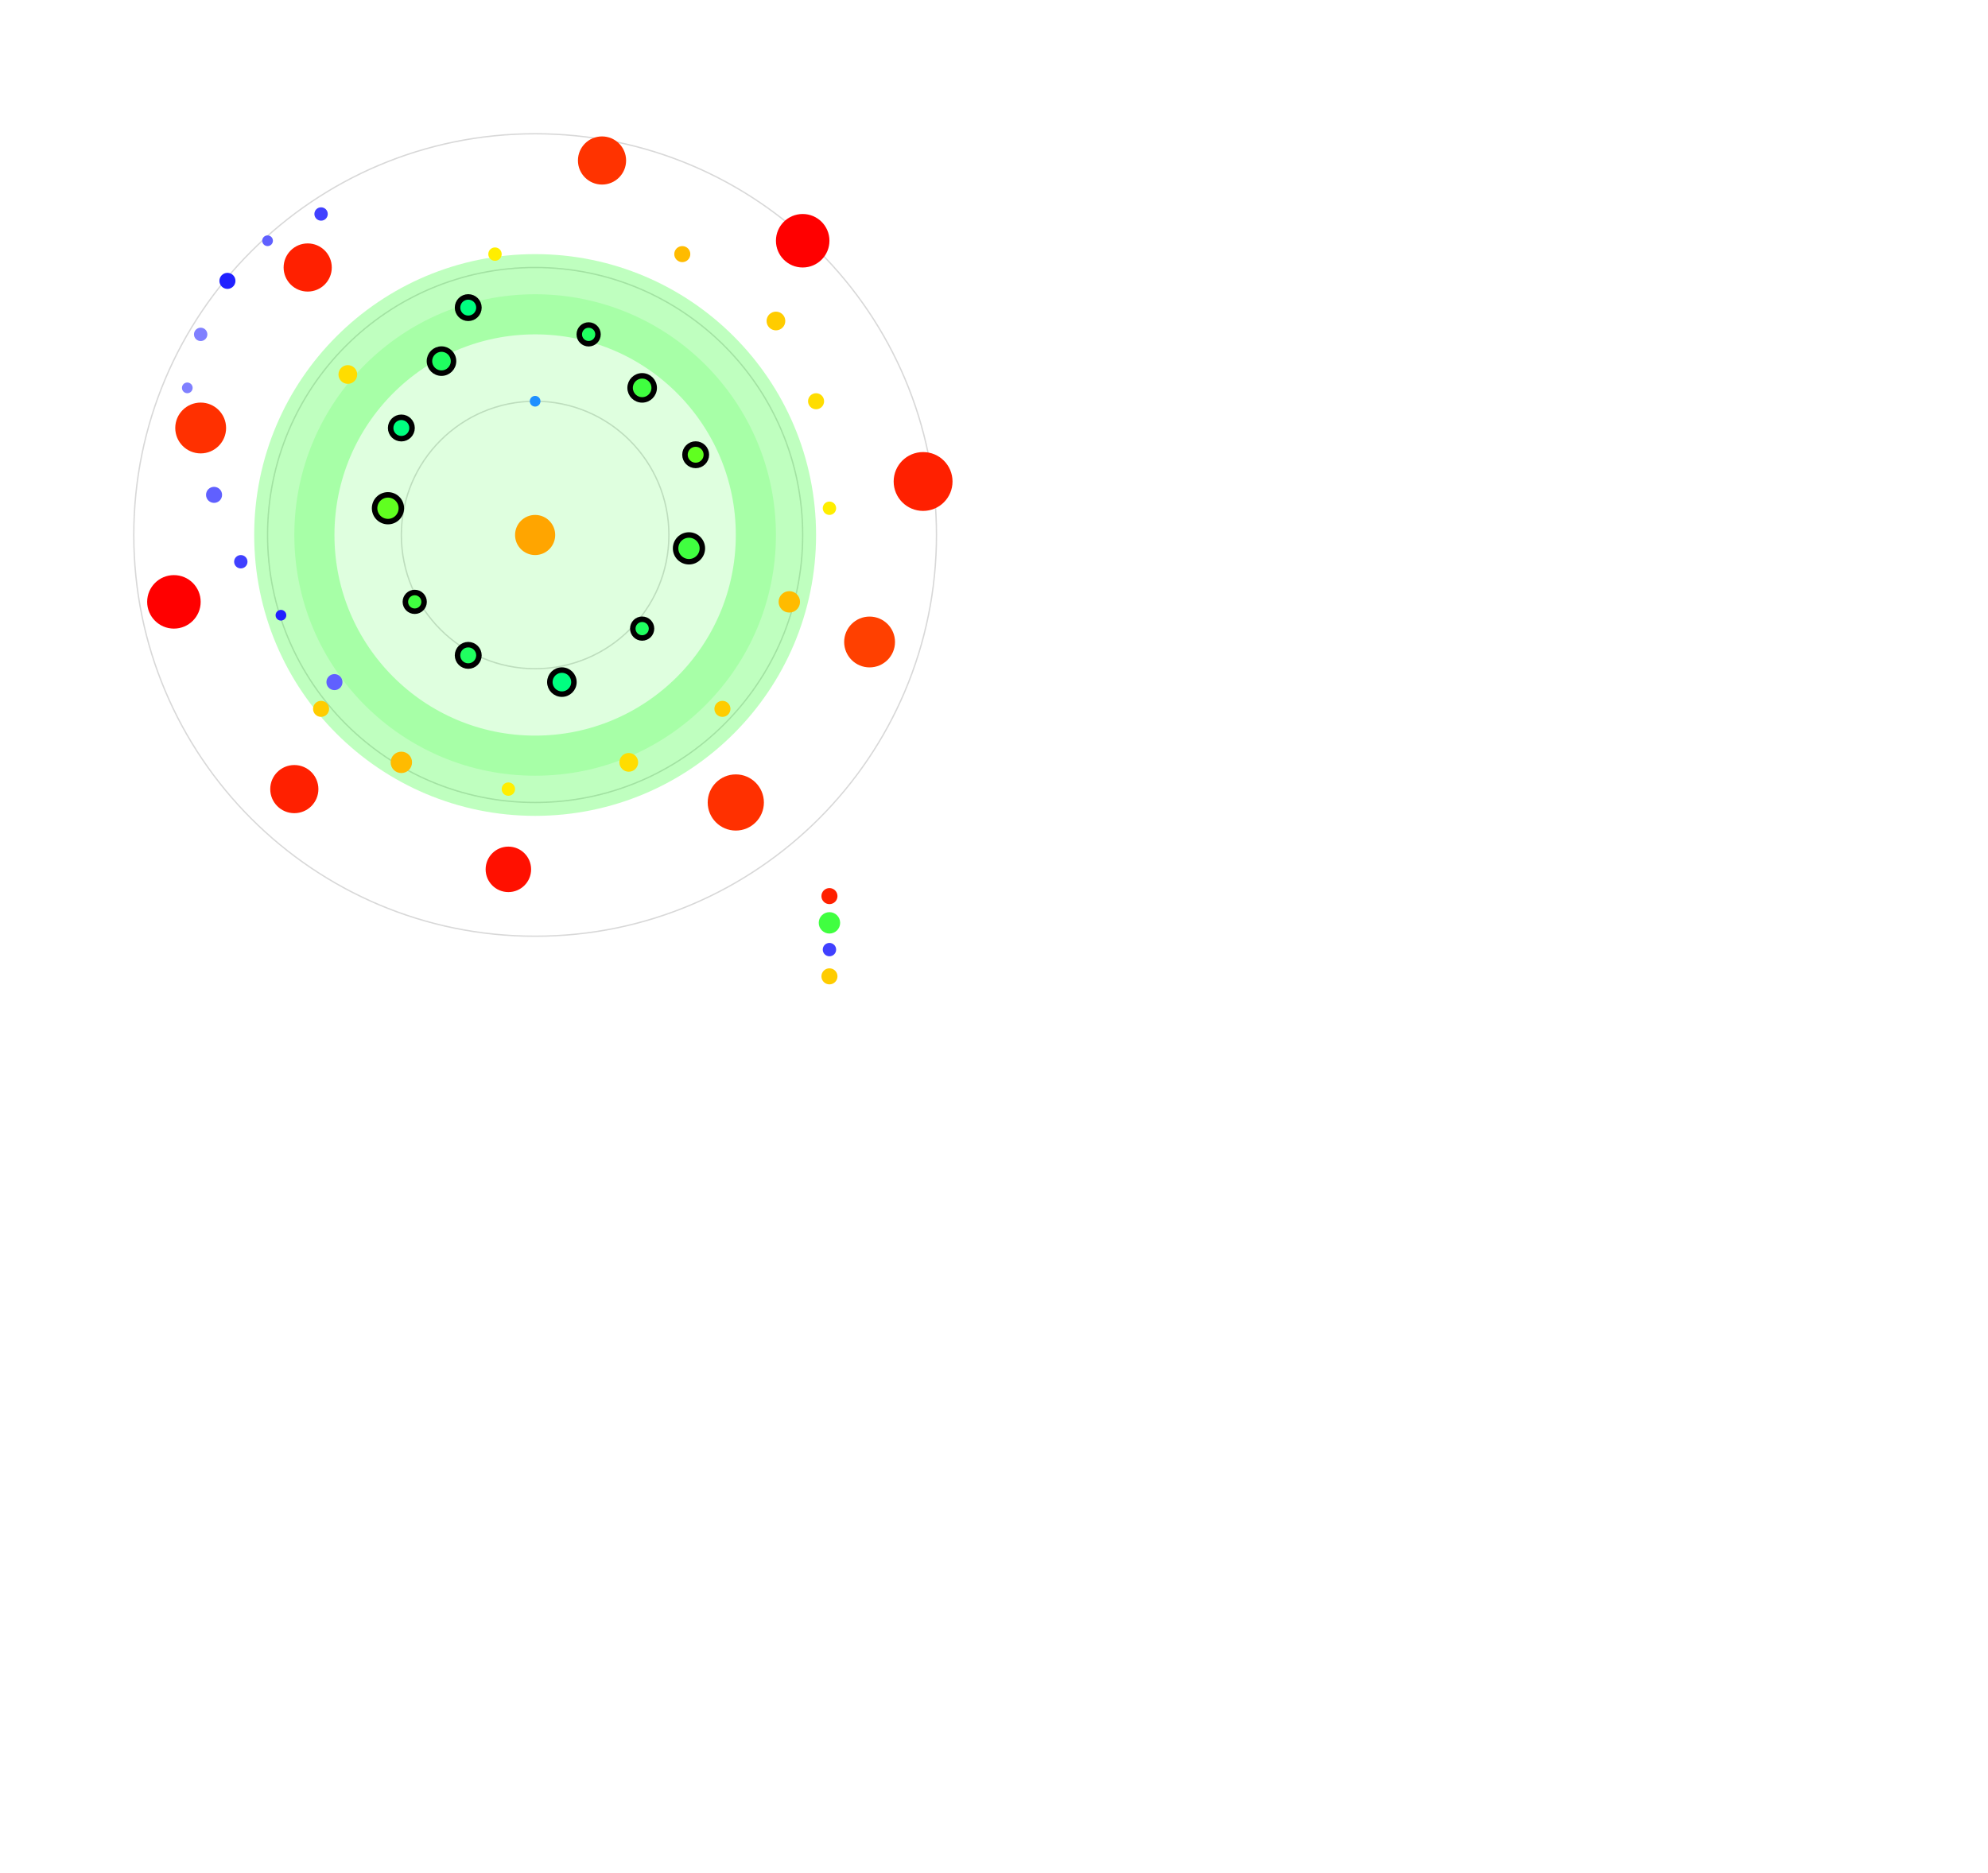
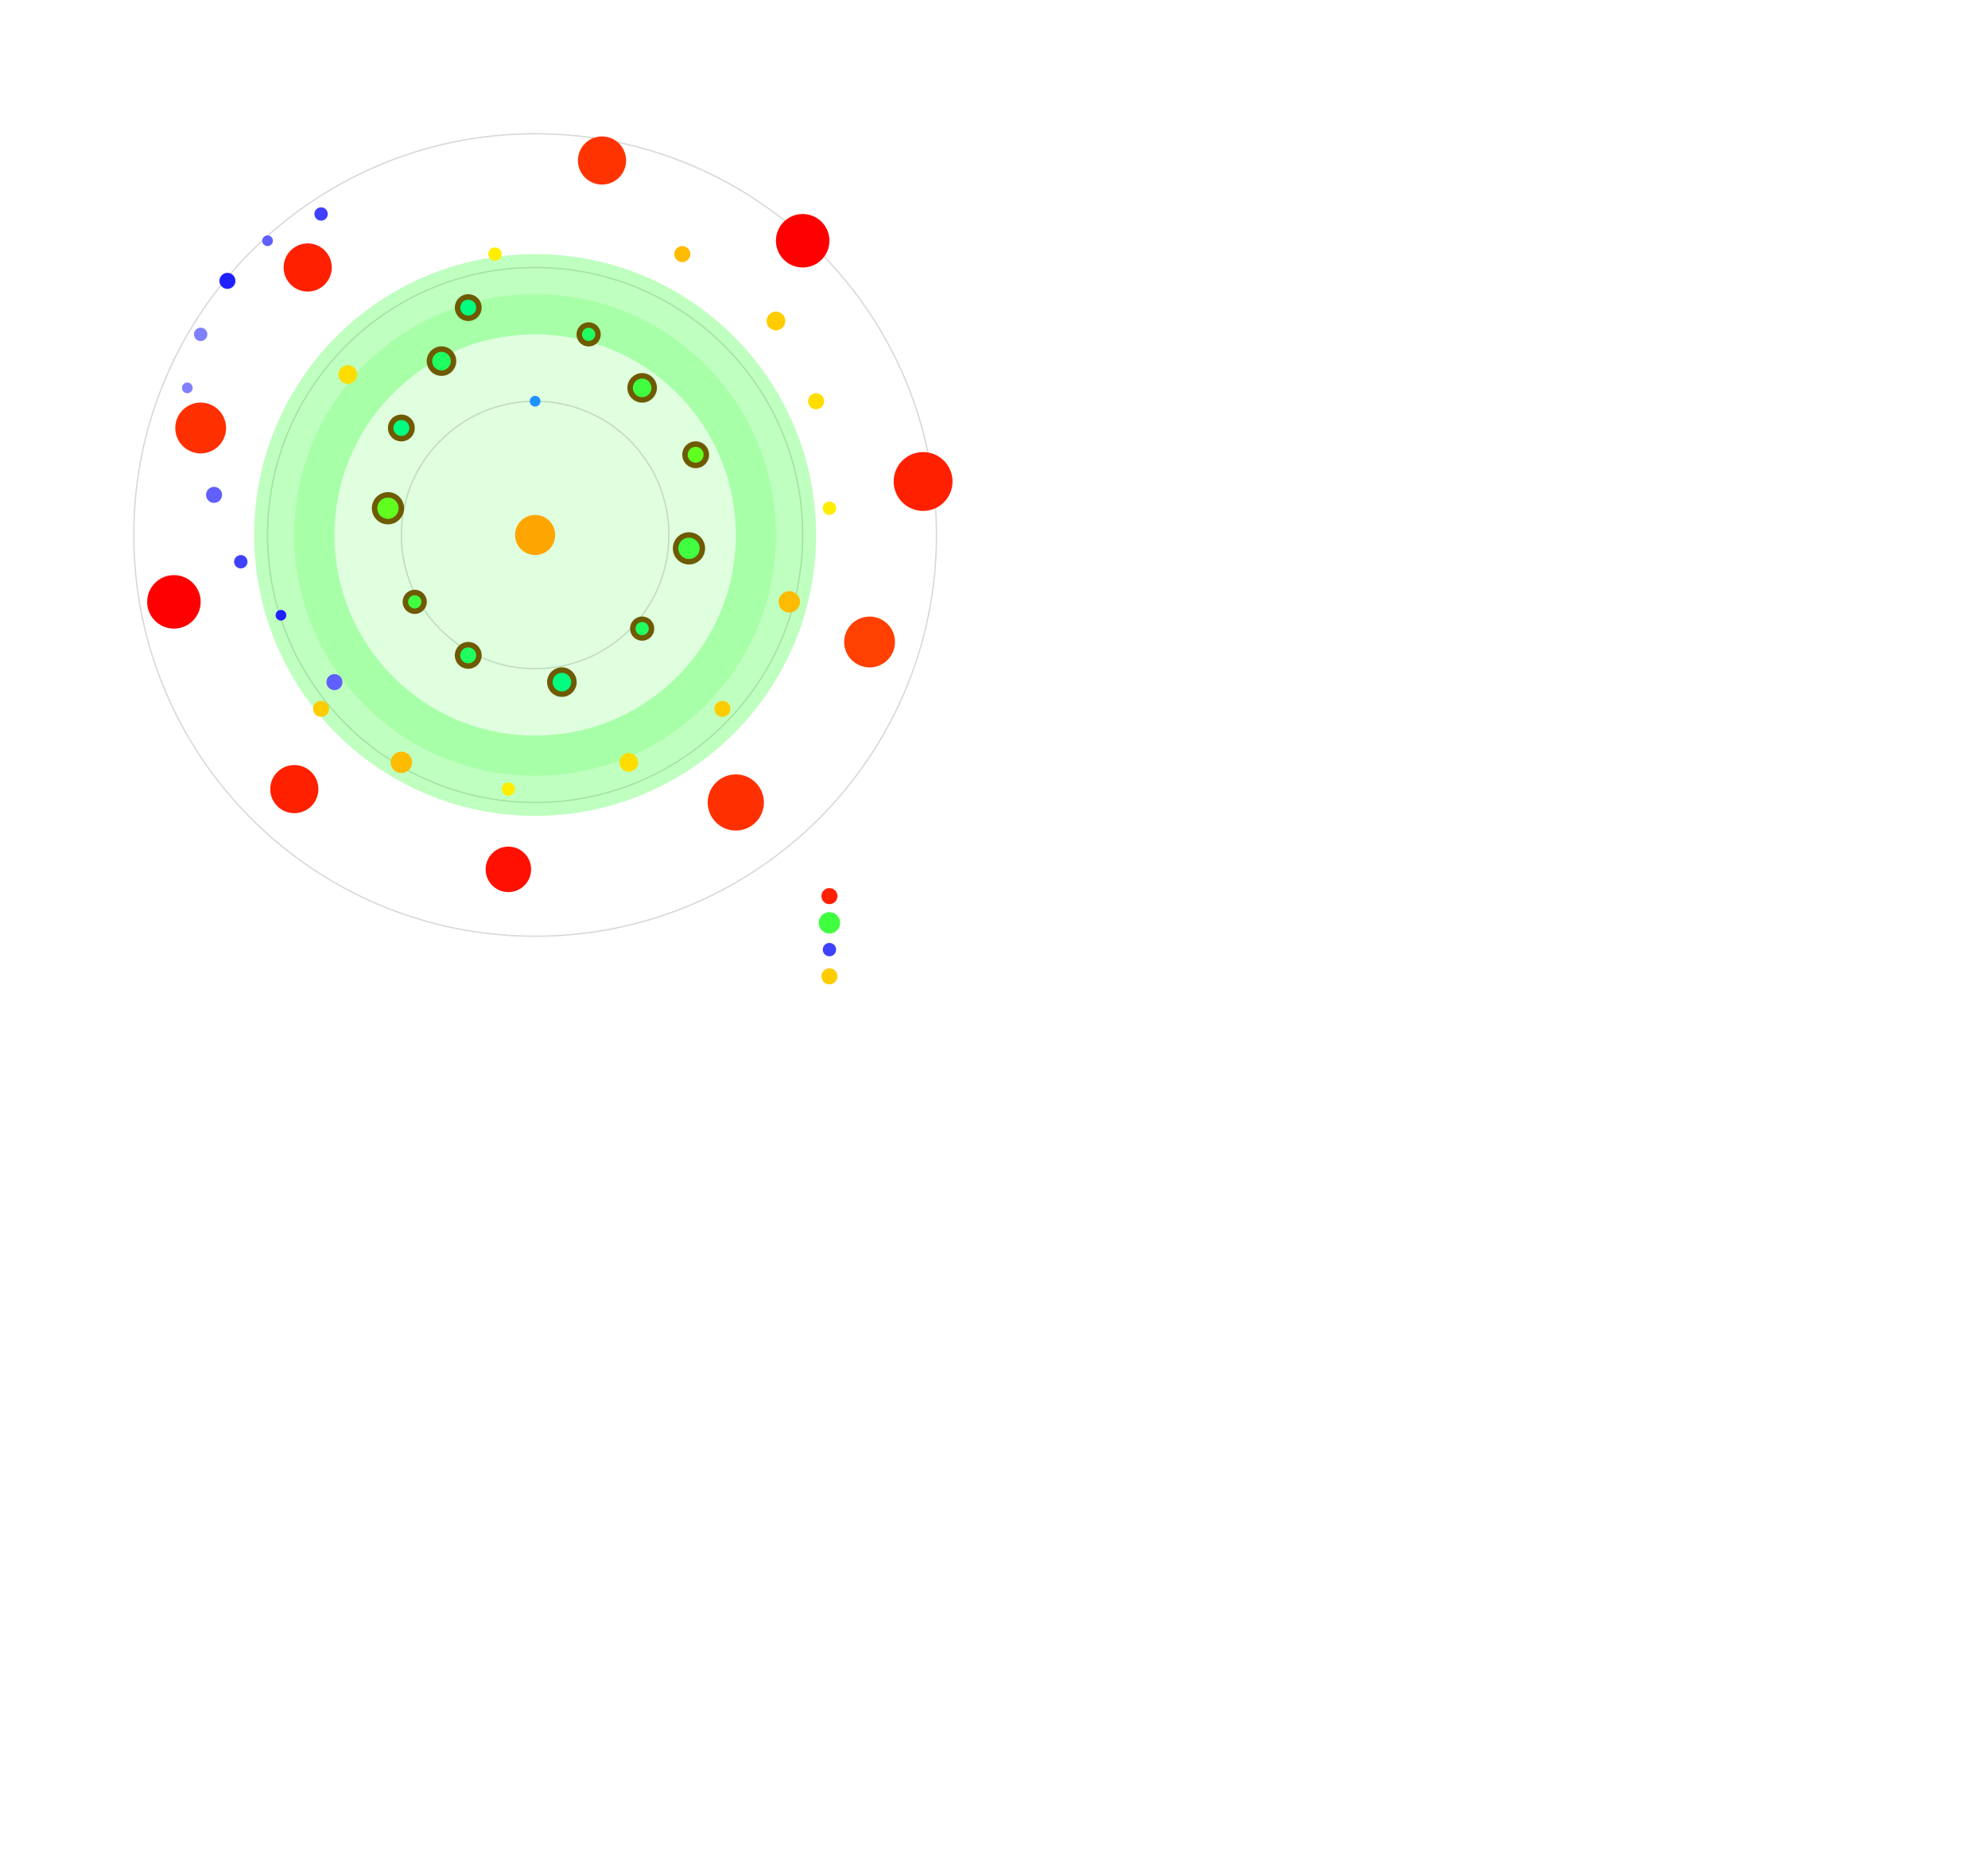
<svg xmlns="http://www.w3.org/2000/svg" height="1400" id="svg" tag_name="svg" width="1486">
  <g id="g_1" stroke="#33333330" stroke-width="1" tag_name="svg/g_1">
    <circle cx="400" cy="400" fill="none" id="circle_52" r="100" tag_name="svg/g_1/circle_52" />
    <circle cx="400" cy="400" fill="none" id="circle_51" r="200" tag_name="svg/g_1/circle_51" />
    <circle cx="400" cy="400" fill="none" id="circle_50" r="300" tag_name="svg/g_1/circle_50" />
    <circle class="reveliobad_1  reveliogood_9 reveliobad_3" cx="400" cy="400" fill="#00ff0020" id="circle_49" r="180" stroke="#00ff0040" stroke-width="60" tag_name="svg/g_1/circle_49" />
  </g>
  <circle class="reveliogood_5 reveliogood_X_2" cx="400" cy="400" fill="orange" id="circle_48" r="15" tag_name="svg/circle_48">
    <animate attributeName="r" dur="4s" id="animate" repeatCount="indefinite" tag_name="svg/circle_48/animate" values="15;17;15" />
  </circle>
  <circle cx="400" cy="300" fill="#1E90FF" id="circle_47" r="4" stroke-width="1" tag_name="svg/circle_47" />
  <circle class="reveliogood reveliobad_1  reveliobad_2 reveliobad_3" cx="450" cy="120" fill="#ff3300" id="circle_46" r="18" tag_name="svg/circle_46" />
  <circle class="reveliogood  reveliobad_2" cx="600" cy="180" fill="#ff0000" id="circle_45" r="20" tag_name="svg/circle_45" />
  <circle class="reveliogood " cx="690" cy="360" fill="#ff2000" id="circle_44" r="22" tag_name="svg/circle_44" />
-   <circle class="reveliogood reveliobad_1 reveliobad_3" cx="650" cy="480" fill="#ff4000" id="circle_43" r="19" tag_name="svg/circle_43" />
+   <circle class="reveliogood reveliobad_1 reveliobad_3 reveliobad_5" cx="650" cy="480" fill="#ff4000" id="circle_43" r="19" tag_name="svg/circle_43" />
  <circle class="reveliogood " cx="550" cy="600" fill="#ff3000" id="circle_42" r="21" tag_name="svg/circle_42" />
  <circle class="reveliogood " cx="380" cy="650" fill="#ff1000" id="circle_41" r="17" tag_name="svg/circle_41" />
  <circle class="reveliogood reveliobad_1  reveliobad_2 reveliobad_3" cx="220" cy="590" fill="#ff2000" id="circle_40" r="18" tag_name="svg/circle_40" />
-   <circle class="reveliogood reveliobad_1 reveliobad_3" cx="130" cy="450" fill="#ff0000" id="circle_39" r="20" tag_name="svg/circle_39" />
-   <circle class="reveliogood reveliobad_1 reveliobad_3" cx="150" cy="320" fill="#ff3000" id="circle_38" r="19" tag_name="svg/circle_38" />
-   <circle class="reveliogood reveliobad_1 reveliobad_3" cx="230" cy="200" fill="#ff2000" id="circle_37" r="18" tag_name="svg/circle_37" />
-   <circle class="reveliogood_2 reveliogood_X_1 reveliogood_9 reveliobad_4 reveliogood_10" cx="350" cy="230" fill="#00ff80" id="circle_36" r="8" stroke="rgb(0,0,0)" stroke-width="4.1" tag_name="svg/circle_36" />
-   <circle class="reveliogood_2 reveliogood_X_1 reveliogood_9 reveliobad_4 reveliogood_10" cx="440" cy="250" fill="#20ff60" id="circle_35" r="7" stroke="rgb(0,0,0)" stroke-width="4.1" tag_name="svg/circle_35" />
-   <circle class="reveliogood_2 reveliogood_X_1 reveliogood_9 reveliobad_4 reveliogood_10" cx="480" cy="290" fill="#40ff40" id="circle_34" r="9" stroke="rgb(0,0,0)" stroke-width="4.1" tag_name="svg/circle_34" />
-   <circle class="reveliogood_2 reveliogood_X_1 reveliogood_9 reveliobad_4 reveliogood_10" cx="520" cy="340" fill="#60ff20" id="circle_33" r="8" stroke="rgb(0,0,0)" stroke-width="4.1" tag_name="svg/circle_33" />
-   <circle class="reveliogood_2 reveliogood_X_1 reveliogood_9 reveliobad_4 reveliogood_10" cx="515" cy="410" fill="#40ff40" id="circle_32" r="10" stroke="rgb(0,0,0)" stroke-width="4.1" tag_name="svg/circle_32" />
-   <circle class="reveliogood_2 reveliogood_X_1 reveliogood_9 reveliobad_3 reveliobad_4 reveliogood_10" cx="480" cy="470" fill="#20ff60" id="circle_31" r="7" stroke="rgb(0,0,0)" stroke-width="4.1" tag_name="svg/circle_31" />
-   <circle class="reveliogood_2 reveliogood_X_1 reveliogood_9 reveliobad_3 reveliobad_4 reveliogood_10" cx="420" cy="510" fill="#00ff80" id="circle_30" r="9" stroke="rgb(0,0,0)" stroke-width="4.1" tag_name="svg/circle_30" />
-   <circle class="reveliogood_2 reveliogood_X_1 reveliogood_9 reveliobad_4 reveliogood_10" cx="350" cy="490" fill="#20ff60" id="circle_29" r="8" stroke="rgb(0,0,0)" stroke-width="4.1" tag_name="svg/circle_29" />
-   <circle class="reveliogood_2 reveliogood_X_1 reveliogood_9 reveliobad_4 reveliogood_10" cx="310" cy="450" fill="#40ff40" id="circle_28" r="7" stroke="rgb(0,0,0)" stroke-width="4.1" tag_name="svg/circle_28" />
-   <circle class="reveliogood_2 reveliogood_X_1 reveliogood_9 reveliobad_4 reveliogood_10" cx="290" cy="380" fill="#60ff20" id="circle_27" r="10" stroke="rgb(0,0,0)" stroke-width="4.1" tag_name="svg/circle_27" />
-   <circle class="reveliogood_2 reveliogood_X_1 reveliogood_9 reveliobad_3 reveliobad_4 reveliogood_10" cx="300" cy="320" fill="#00ff80" id="circle_26" r="8" stroke="rgb(0,0,0)" stroke-width="4.1" tag_name="svg/circle_26" />
-   <circle class="reveliogood_2 reveliogood_X_1 reveliogood_9 reveliogood_10" cx="330" cy="270" fill="#20ff60" id="circle_25" r="9" stroke="rgb(0,0,0)" stroke-width="4.1" tag_name="svg/circle_25" />
+   <circle class="reveliogood reveliobad_1 reveliobad_3 reveliobad_5" cx="130" cy="450" fill="#ff0000" id="circle_39" r="20" tag_name="svg/circle_39" />
+   <circle class="reveliogood reveliobad_1 reveliobad_3 reveliobad_5" cx="150" cy="320" fill="#ff3000" id="circle_38" r="19" tag_name="svg/circle_38" />
+   <circle class="reveliogood reveliobad_1 reveliobad_3 reveliobad_5" cx="230" cy="200" fill="#ff2000" id="circle_37" r="18" tag_name="svg/circle_37" />
+   <circle class="reveliogood_2 reveliogood_X_1 reveliogood_9 reveliobad_4 reveliogood_10 reveliogood_11" cx="350" cy="230" fill="#00ff80" id="circle_36" r="8" stroke="rgb(110, 90, 0)" stroke-width="4.1" tag_name="svg/circle_36" />
+   <circle class="reveliogood_2 reveliogood_X_1 reveliogood_9 reveliobad_4 reveliogood_10 reveliogood_11" cx="440" cy="250" fill="#20ff60" id="circle_35" r="7" stroke="rgb(110, 90, 0)" stroke-width="4.1" tag_name="svg/circle_35" />
+   <circle class="reveliogood_2 reveliogood_X_1 reveliogood_9 reveliobad_4 reveliogood_10 reveliogood_11" cx="480" cy="290" fill="#40ff40" id="circle_34" r="9" stroke="rgb(110, 90, 0)" stroke-width="4.1" tag_name="svg/circle_34" />
+   <circle class="reveliogood_2 reveliogood_X_1 reveliogood_9 reveliobad_4 reveliogood_10 reveliogood_11" cx="520" cy="340" fill="#60ff20" id="circle_33" r="8" stroke="rgb(110, 90, 0)" stroke-width="4.1" tag_name="svg/circle_33" />
+   <circle class="reveliogood_2 reveliogood_X_1 reveliogood_9 reveliobad_4 reveliogood_10 reveliogood_11" cx="515" cy="410" fill="#40ff40" id="circle_32" r="10" stroke="rgb(110, 90, 0)" stroke-width="4.1" tag_name="svg/circle_32" />
+   <circle class="reveliogood_2 reveliogood_X_1 reveliogood_9 reveliobad_3 reveliobad_4 reveliogood_10 reveliogood_11" cx="480" cy="470" fill="#20ff60" id="circle_31" r="7" stroke="rgb(110, 90, 0)" stroke-width="4.1" tag_name="svg/circle_31" />
+   <circle class="reveliogood_2 reveliogood_X_1 reveliogood_9 reveliobad_3 reveliobad_4 reveliogood_10 reveliogood_11" cx="420" cy="510" fill="#00ff80" id="circle_30" r="9" stroke="rgb(110, 90, 0)" stroke-width="4.1" tag_name="svg/circle_30" />
+   <circle class="reveliogood_2 reveliogood_X_1 reveliogood_9 reveliobad_4 reveliogood_10 reveliogood_11" cx="350" cy="490" fill="#20ff60" id="circle_29" r="8" stroke="rgb(110, 90, 0)" stroke-width="4.1" tag_name="svg/circle_29" />
+   <circle class="reveliogood_2 reveliogood_X_1 reveliogood_9 reveliobad_4 reveliogood_10 reveliogood_11" cx="310" cy="450" fill="#40ff40" id="circle_28" r="7" stroke="rgb(110, 90, 0)" stroke-width="4.1" tag_name="svg/circle_28" />
+   <circle class="reveliogood_2 reveliogood_X_1 reveliogood_9 reveliobad_4 reveliogood_10 reveliogood_11" cx="290" cy="380" fill="#60ff20" id="circle_27" r="10" stroke="rgb(110, 90, 0)" stroke-width="4.1" tag_name="svg/circle_27" />
+   <circle class="reveliogood_2 reveliogood_X_1 reveliogood_9 reveliobad_3 reveliobad_4 reveliogood_10 reveliogood_11" cx="300" cy="320" fill="#00ff80" id="circle_26" r="8" stroke="rgb(110, 90, 0)" stroke-width="4.1" tag_name="svg/circle_26" />
+   <circle class="reveliogood_2 reveliogood_X_1 reveliogood_9 reveliogood_10 reveliogood_11" cx="330" cy="270" fill="#20ff60" id="circle_25" r="9" stroke="rgb(110, 90, 0)" stroke-width="4.1" tag_name="svg/circle_25" />
  <circle class="reveliogood_7" cx="240" cy="160" fill="#4040ff" id="circle_24" r="5" tag_name="svg/circle_24" />
-   <circle class="reveliogood_7" cx="200" cy="180" fill="#6060ff" id="circle_23" r="4" tag_name="svg/circle_23" />
+   <circle class="reveliogood_7 reveliobad_5" cx="200" cy="180" fill="#6060ff" id="circle_23" r="4" tag_name="svg/circle_23" />
  <circle class="reveliogood_7" cx="170" cy="210" fill="#2020ff" id="circle_22" r="6" tag_name="svg/circle_22" />
  <circle class="reveliogood_7 reveliobad_1" cx="150" cy="250" fill="#8080ff" id="circle_21" r="5" tag_name="svg/circle_21" />
  <circle class="reveliogood_7 reveliobad_1" cx="140" cy="290" fill="#8080ff" id="circle_20" r="4" tag_name="svg/circle_20" />
  <circle class="reveliogood_8 reveliobad_1" cx="160" cy="370" fill="#6060ff" id="circle_19" r="6" tag_name="svg/circle_19" />
  <circle class="reveliogood_8" cx="180" cy="420" fill="#4040ff" id="circle_18" r="5" tag_name="svg/circle_18" />
  <circle class="reveliogood_8" cx="210" cy="460" fill="#2020ff" id="circle_17" r="4" tag_name="svg/circle_17" />
  <circle class="reveliogood_8" cx="250" cy="510" fill="#6060ff" id="circle_16" r="6" tag_name="svg/circle_16" />
  <circle class="reveliogood_5" cx="580" cy="240" fill="#ffcc00" id="circle_15" r="7" tag_name="svg/circle_15" />
  <circle class="reveliogood_5" cx="610" cy="300" fill="#ffdd00" id="circle_14" r="6" tag_name="svg/circle_14" />
  <circle class="reveliogood_5" cx="620" cy="380" fill="#ffee00" id="circle_13" r="5" tag_name="svg/circle_13" />
  <circle class="reveliogood_5" cx="590" cy="450" fill="#ffbb00" id="circle_12" r="8" tag_name="svg/circle_12" />
  <circle class="reveliogood_5" cx="540" cy="530" fill="#ffcc00" id="circle_11" r="6" tag_name="svg/circle_11" />
  <circle class="reveliogood_5" cx="470" cy="570" fill="#ffdd00" id="circle_10" r="7" tag_name="svg/circle_10" />
  <circle class="reveliogood_5" cx="380" cy="590" fill="#ffee00" id="circle_9" r="5" tag_name="svg/circle_9" />
  <circle class="reveliogood_5" cx="300" cy="570" fill="#ffbb00" id="circle_8" r="8" tag_name="svg/circle_8" />
  <circle class="reveliogood_5" cx="240" cy="530" fill="#ffcc00" id="circle_7" r="6" tag_name="svg/circle_7" />
  <circle class="reveliogood_5" cx="260" cy="280" fill="#ffdd00" id="circle_6" r="7" tag_name="svg/circle_6" />
  <circle class="reveliogood_5" cx="370" cy="190" fill="#ffee00" id="circle_5" r="5" tag_name="svg/circle_5" />
  <circle class="reveliogood_5" cx="510" cy="190" fill="#ffbb00" id="circle_4" r="6" tag_name="svg/circle_4" />
  <circle class="reveliobad_2" cx="620" cy="670" fill="#ff2000" id="circle_3" r="6" tag_name="svg/circle_3" />
  <circle class="reveliobad_4 reveliogood_X_1" cx="620" cy="690" fill="#40ff40" id="circle_2" r="8" tag_name="svg/circle_2" />
  <circle cx="620" cy="710" fill="#4040ff" id="circle_1" r="5" tag_name="svg/circle_1" />
  <circle cx="620" cy="730" fill="#ffcc00" id="circle" r="6" tag_name="svg/circle" />
</svg>
